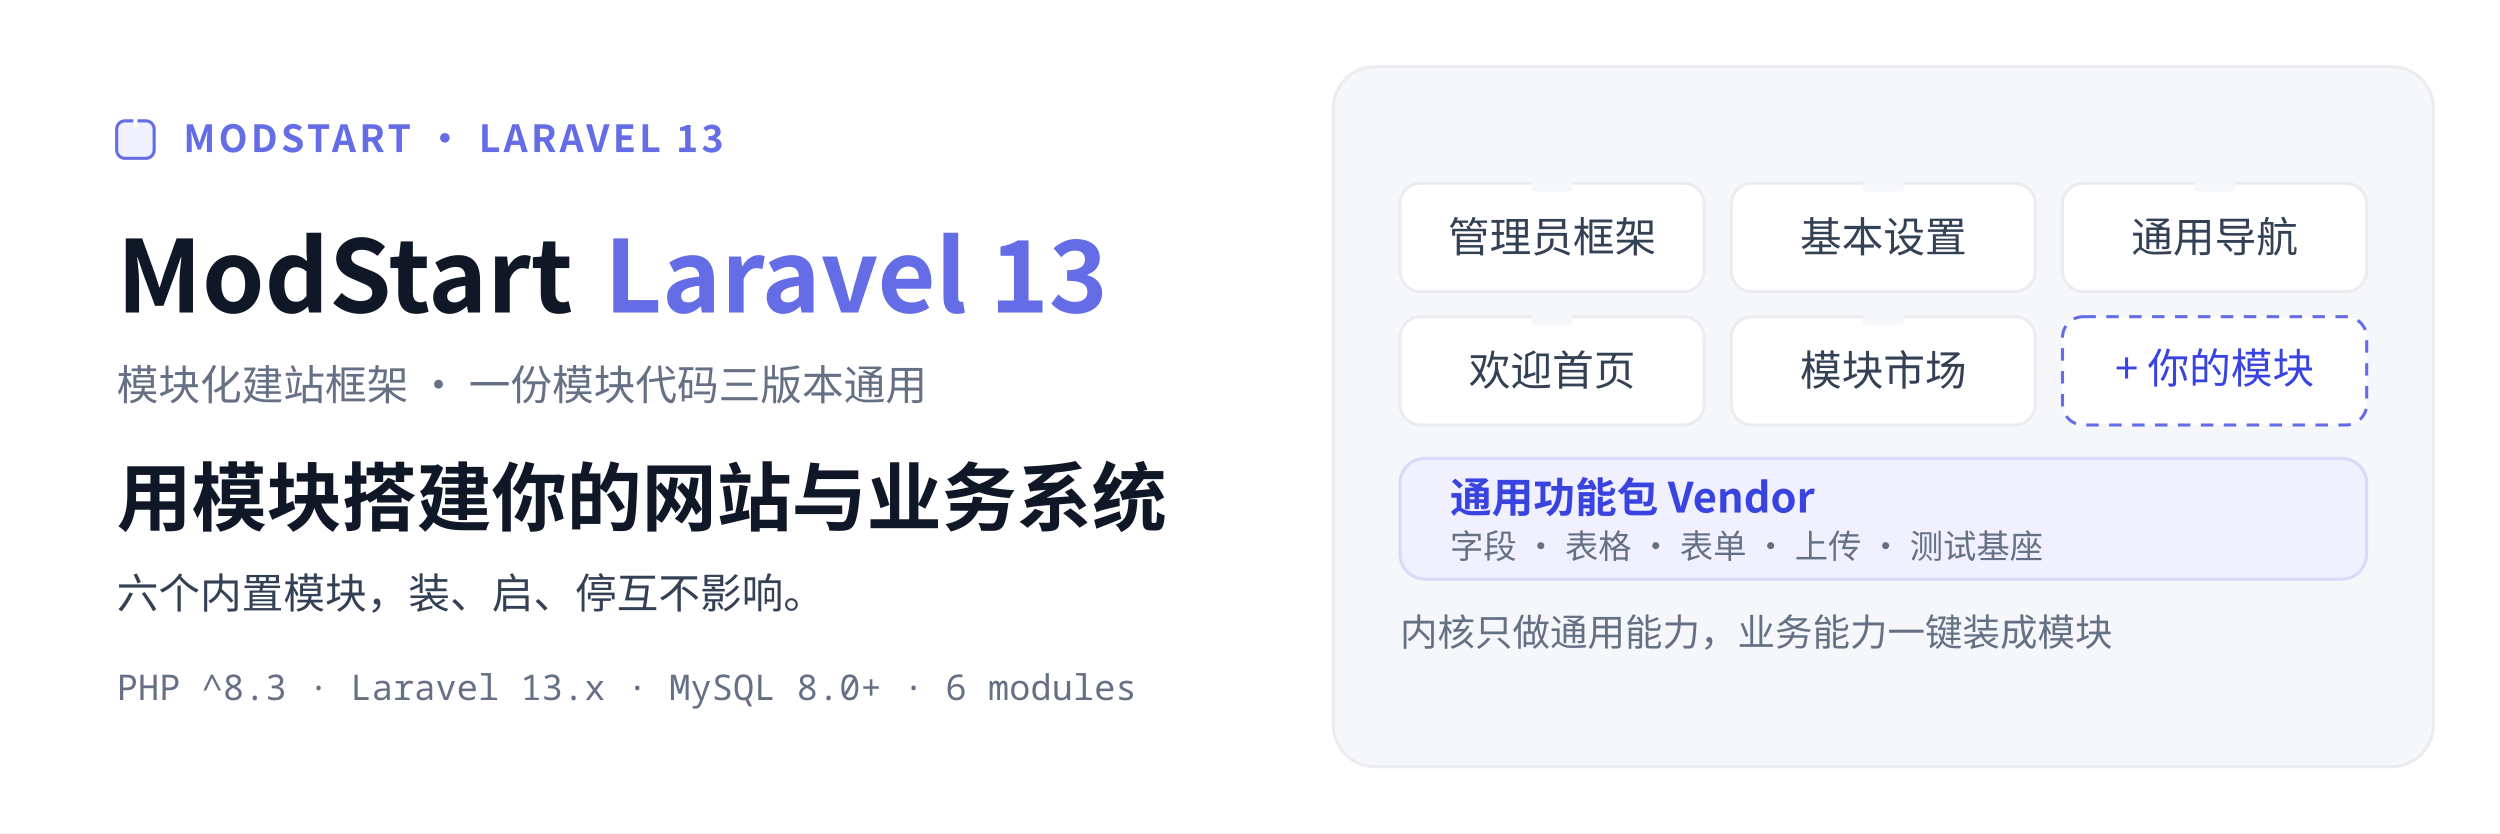
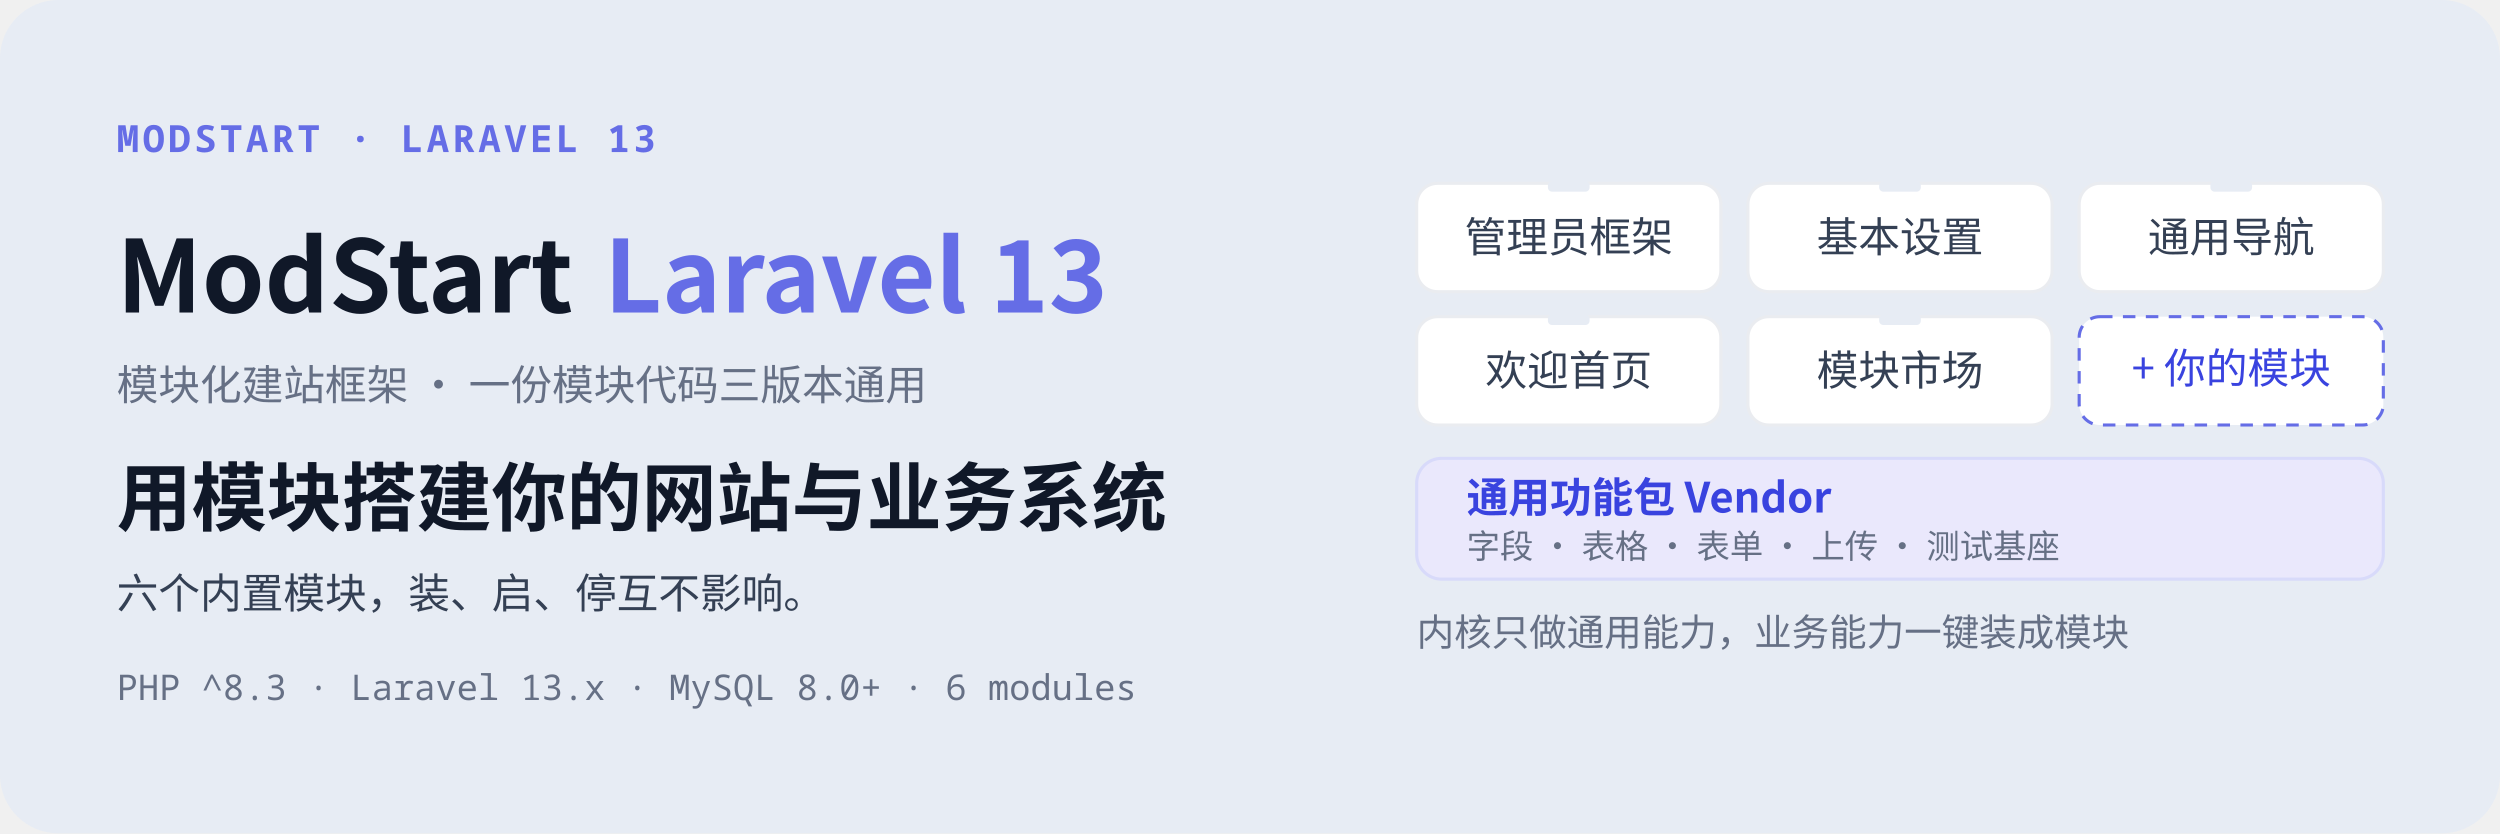
<svg xmlns="http://www.w3.org/2000/svg" width="1200" height="400" viewBox="0 0 1200 400" role="img" aria-labelledby="heroTitle heroDesc">
-   <rect width="1200" height="400" fill="#FFFFFF" />
+   <rect width="1200" height="400" rx="28" fill="#E7ECF4" />
  <g id="hero-copy">
-     <g id="motif-brick">
-       <rect x="56" y="58" width="18" height="18" rx="4" fill="#F0F0FE" stroke="#656DE6" stroke-width="1.5" />
-       <rect x="64" y="57" width="2" height="4" fill="#FFFFFF" />
-     </g>
-     <text x="88" y="73" font-family="-apple-system, BlinkMacSystemFont, 'Segoe UI', 'PingFang SC', 'Noto Sans CJK SC', 'Microsoft YaHei', sans-serif" font-size="18" font-weight="600" letter-spacing="1.6" fill="#656DE6">MODSTART · LARAVEL 13</text>
+     <text x="56" y="73" font-family="ui-monospace, SFMono-Regular, Menlo, 'Noto Sans Mono', monospace" font-size="18" font-weight="600" letter-spacing="1.6" fill="#656DE6">MODSTART · LARAVEL 13</text>
    <text x="56" y="150" font-family="-apple-system, BlinkMacSystemFont, 'Segoe UI', 'PingFang SC', 'Noto Sans CJK SC', 'Microsoft YaHei', sans-serif" font-size="48" font-weight="700" fill="#101828">ModStart</text>
    <text x="290" y="150" font-family="-apple-system, BlinkMacSystemFont, 'Segoe UI', 'PingFang SC', 'Noto Sans CJK SC', 'Microsoft YaHei', sans-serif" font-size="48" font-weight="700" fill="#656DE6">Laravel 13</text>
    <text x="56" y="192" font-family="-apple-system, BlinkMacSystemFont, 'Segoe UI', 'PingFang SC', 'Noto Sans CJK SC', 'Microsoft YaHei', sans-serif" font-size="20" fill="#667085">模块化建站框架 · 一份模块代码三版本通用</text>
    <text x="56" y="252" font-family="-apple-system, BlinkMacSystemFont, 'Segoe UI', 'PingFang SC', 'Noto Sans CJK SC', 'Microsoft YaHei', sans-serif" font-size="36" font-weight="700" fill="#101828">用模块搭建你的网站与业务系统</text>
    <text x="56" y="292" font-family="-apple-system, BlinkMacSystemFont, 'Segoe UI', 'PingFang SC', 'Noto Sans CJK SC', 'Microsoft YaHei', sans-serif" font-size="20" fill="#344054">六个内置模块，装、启、停互不影响。</text>
    <text x="56" y="336" font-family="ui-monospace, SFMono-Regular, Menlo, 'Noto Sans Mono', monospace" font-size="17" fill="#667085">PHP ^8.3  ·  Laravel 13.x  ·  MySQL 8.0+  ·  6 modules</text>
  </g>
  <g id="hero-assembly">
-     <rect x="640" y="32" width="528" height="336" rx="20" fill="#F5F7FB" stroke="#EAECF0" stroke-width="1.5" />
    <g id="brick-admin">
-       <rect x="672" y="88" width="146" height="52" rx="10" fill="#FFFFFF" stroke="#EAECF0" stroke-width="1.5" />
-       <rect x="735" y="87" width="20" height="5" rx="2" fill="#F5F7FB" />
-       <text x="745" y="121" text-anchor="middle" font-family="-apple-system, BlinkMacSystemFont, 'Segoe UI', 'PingFang SC', 'Noto Sans CJK SC', 'Microsoft YaHei', sans-serif" font-size="20" fill="#344054">管理员框架</text>
+       <rect x="680" y="88" width="146" height="52" rx="10" fill="#FFFFFF" stroke="#EAECF0" stroke-width="1.5" />
+       <rect x="743" y="87" width="20" height="5" rx="2" fill="#E7ECF4" />
+       <text x="753" y="121" text-anchor="middle" font-family="-apple-system, BlinkMacSystemFont, 'Segoe UI', 'PingFang SC', 'Noto Sans CJK SC', 'Microsoft YaHei', sans-serif" font-size="20" fill="#344054">管理员框架</text>
    </g>
    <g id="brick-site">
-       <rect x="831" y="88" width="146" height="52" rx="10" fill="#FFFFFF" stroke="#EAECF0" stroke-width="1.5" />
-       <rect x="894" y="87" width="20" height="5" rx="2" fill="#F5F7FB" />
-       <text x="904" y="121" text-anchor="middle" font-family="-apple-system, BlinkMacSystemFont, 'Segoe UI', 'PingFang SC', 'Noto Sans CJK SC', 'Microsoft YaHei', sans-serif" font-size="20" fill="#344054">基本设置</text>
+       <rect x="839" y="88" width="146" height="52" rx="10" fill="#FFFFFF" stroke="#EAECF0" stroke-width="1.5" />
+       <rect x="902" y="87" width="20" height="5" rx="2" fill="#E7ECF4" />
+       <text x="912" y="121" text-anchor="middle" font-family="-apple-system, BlinkMacSystemFont, 'Segoe UI', 'PingFang SC', 'Noto Sans CJK SC', 'Microsoft YaHei', sans-serif" font-size="20" fill="#344054">基本设置</text>
    </g>
    <g id="brick-nav">
-       <rect x="990" y="88" width="146" height="52" rx="10" fill="#FFFFFF" stroke="#EAECF0" stroke-width="1.5" />
-       <rect x="1053" y="87" width="20" height="5" rx="2" fill="#F5F7FB" />
-       <text x="1063" y="121" text-anchor="middle" font-family="-apple-system, BlinkMacSystemFont, 'Segoe UI', 'PingFang SC', 'Noto Sans CJK SC', 'Microsoft YaHei', sans-serif" font-size="20" fill="#344054">通用导航</text>
+       <rect x="998" y="88" width="146" height="52" rx="10" fill="#FFFFFF" stroke="#EAECF0" stroke-width="1.5" />
+       <rect x="1061" y="87" width="20" height="5" rx="2" fill="#E7ECF4" />
+       <text x="1071" y="121" text-anchor="middle" font-family="-apple-system, BlinkMacSystemFont, 'Segoe UI', 'PingFang SC', 'Noto Sans CJK SC', 'Microsoft YaHei', sans-serif" font-size="20" fill="#344054">通用导航</text>
    </g>
    <g id="brick-welcome">
-       <rect x="672" y="152" width="146" height="52" rx="10" fill="#FFFFFF" stroke="#EAECF0" stroke-width="1.5" />
-       <rect x="735" y="151" width="20" height="5" rx="2" fill="#F5F7FB" />
-       <text x="745" y="185" text-anchor="middle" font-family="-apple-system, BlinkMacSystemFont, 'Segoe UI', 'PingFang SC', 'Noto Sans CJK SC', 'Microsoft YaHei', sans-serif" font-size="20" fill="#344054">欢迎首页</text>
+       <rect x="680" y="152" width="146" height="52" rx="10" fill="#FFFFFF" stroke="#EAECF0" stroke-width="1.5" />
+       <rect x="743" y="151" width="20" height="5" rx="2" fill="#E7ECF4" />
+       <text x="753" y="185" text-anchor="middle" font-family="-apple-system, BlinkMacSystemFont, 'Segoe UI', 'PingFang SC', 'Noto Sans CJK SC', 'Microsoft YaHei', sans-serif" font-size="20" fill="#344054">欢迎首页</text>
    </g>
    <g id="brick-store">
-       <rect x="831" y="152" width="146" height="52" rx="10" fill="#FFFFFF" stroke="#EAECF0" stroke-width="1.5" />
-       <rect x="894" y="151" width="20" height="5" rx="2" fill="#F5F7FB" />
-       <text x="904" y="185" text-anchor="middle" font-family="-apple-system, BlinkMacSystemFont, 'Segoe UI', 'PingFang SC', 'Noto Sans CJK SC', 'Microsoft YaHei', sans-serif" font-size="20" fill="#344054">模块市场</text>
+       <rect x="839" y="152" width="146" height="52" rx="10" fill="#FFFFFF" stroke="#EAECF0" stroke-width="1.5" />
+       <rect x="902" y="151" width="20" height="5" rx="2" fill="#E7ECF4" />
+       <text x="912" y="185" text-anchor="middle" font-family="-apple-system, BlinkMacSystemFont, 'Segoe UI', 'PingFang SC', 'Noto Sans CJK SC', 'Microsoft YaHei', sans-serif" font-size="20" fill="#344054">模块市场</text>
    </g>
    <g id="slot-your-module">
-       <rect x="990" y="152" width="146" height="52" rx="10" fill="#FFFFFF" stroke="#656DE6" stroke-width="1.5" stroke-dasharray="6 5" />
-       <text x="1063" y="184" text-anchor="middle" font-family="-apple-system, BlinkMacSystemFont, 'Segoe UI', 'PingFang SC', 'Noto Sans CJK SC', 'Microsoft YaHei', sans-serif" font-size="20" fill="#3943DF">+ 你的模块</text>
+       <rect x="998" y="152" width="146" height="52" rx="10" fill="#FFFFFF" stroke="#656DE6" stroke-width="1.5" stroke-dasharray="6 5" />
+       <text x="1071" y="184" text-anchor="middle" font-family="-apple-system, BlinkMacSystemFont, 'Segoe UI', 'PingFang SC', 'Noto Sans CJK SC', 'Microsoft YaHei', sans-serif" font-size="20" fill="#3943DF">+ 你的模块</text>
    </g>
    <g id="plate-core">
-       <rect x="672" y="220" width="464" height="58" rx="12" fill="#F0F0FE" stroke="#D8DAFA" stroke-width="1.5" />
-       <text x="696" y="246" font-family="-apple-system, BlinkMacSystemFont, 'Segoe UI', 'PingFang SC', 'Noto Sans CJK SC', 'Microsoft YaHei', sans-serif" font-size="20" font-weight="600" fill="#3943DF">通用功能包 Vendor</text>
-       <text x="696" y="268" font-family="-apple-system, BlinkMacSystemFont, 'Segoe UI', 'PingFang SC', 'Noto Sans CJK SC', 'Microsoft YaHei', sans-serif" font-size="16" fill="#667085">字段 · 表格 · 表单 · 上传 · 测试基座</text>
+       <rect x="680" y="220" width="464" height="58" rx="12" fill="#EAE8FC" stroke="#D8DAFA" stroke-width="1.5" />
+       <text x="704" y="246" font-family="-apple-system, BlinkMacSystemFont, 'Segoe UI', 'PingFang SC', 'Noto Sans CJK SC', 'Microsoft YaHei', sans-serif" font-size="20" font-weight="600" fill="#3943DF">通用功能包 Vendor</text>
+       <text x="704" y="268" font-family="-apple-system, BlinkMacSystemFont, 'Segoe UI', 'PingFang SC', 'Noto Sans CJK SC', 'Microsoft YaHei', sans-serif" font-size="16" fill="#667085">字段 · 表格 · 表单 · 上传 · 测试基座</text>
    </g>
-     <text x="672" y="310" font-family="-apple-system, BlinkMacSystemFont, 'Segoe UI', 'PingFang SC', 'Noto Sans CJK SC', 'Microsoft YaHei', sans-serif" font-size="18" fill="#667085">内核只做通用能力，业务能力一键装成模块</text>
+     <text x="680" y="310" font-family="-apple-system, BlinkMacSystemFont, 'Segoe UI', 'PingFang SC', 'Noto Sans CJK SC', 'Microsoft YaHei', sans-serif" font-size="18" fill="#667085">内核只做通用能力，业务能力一键装成模块</text>
  </g>
</svg>
